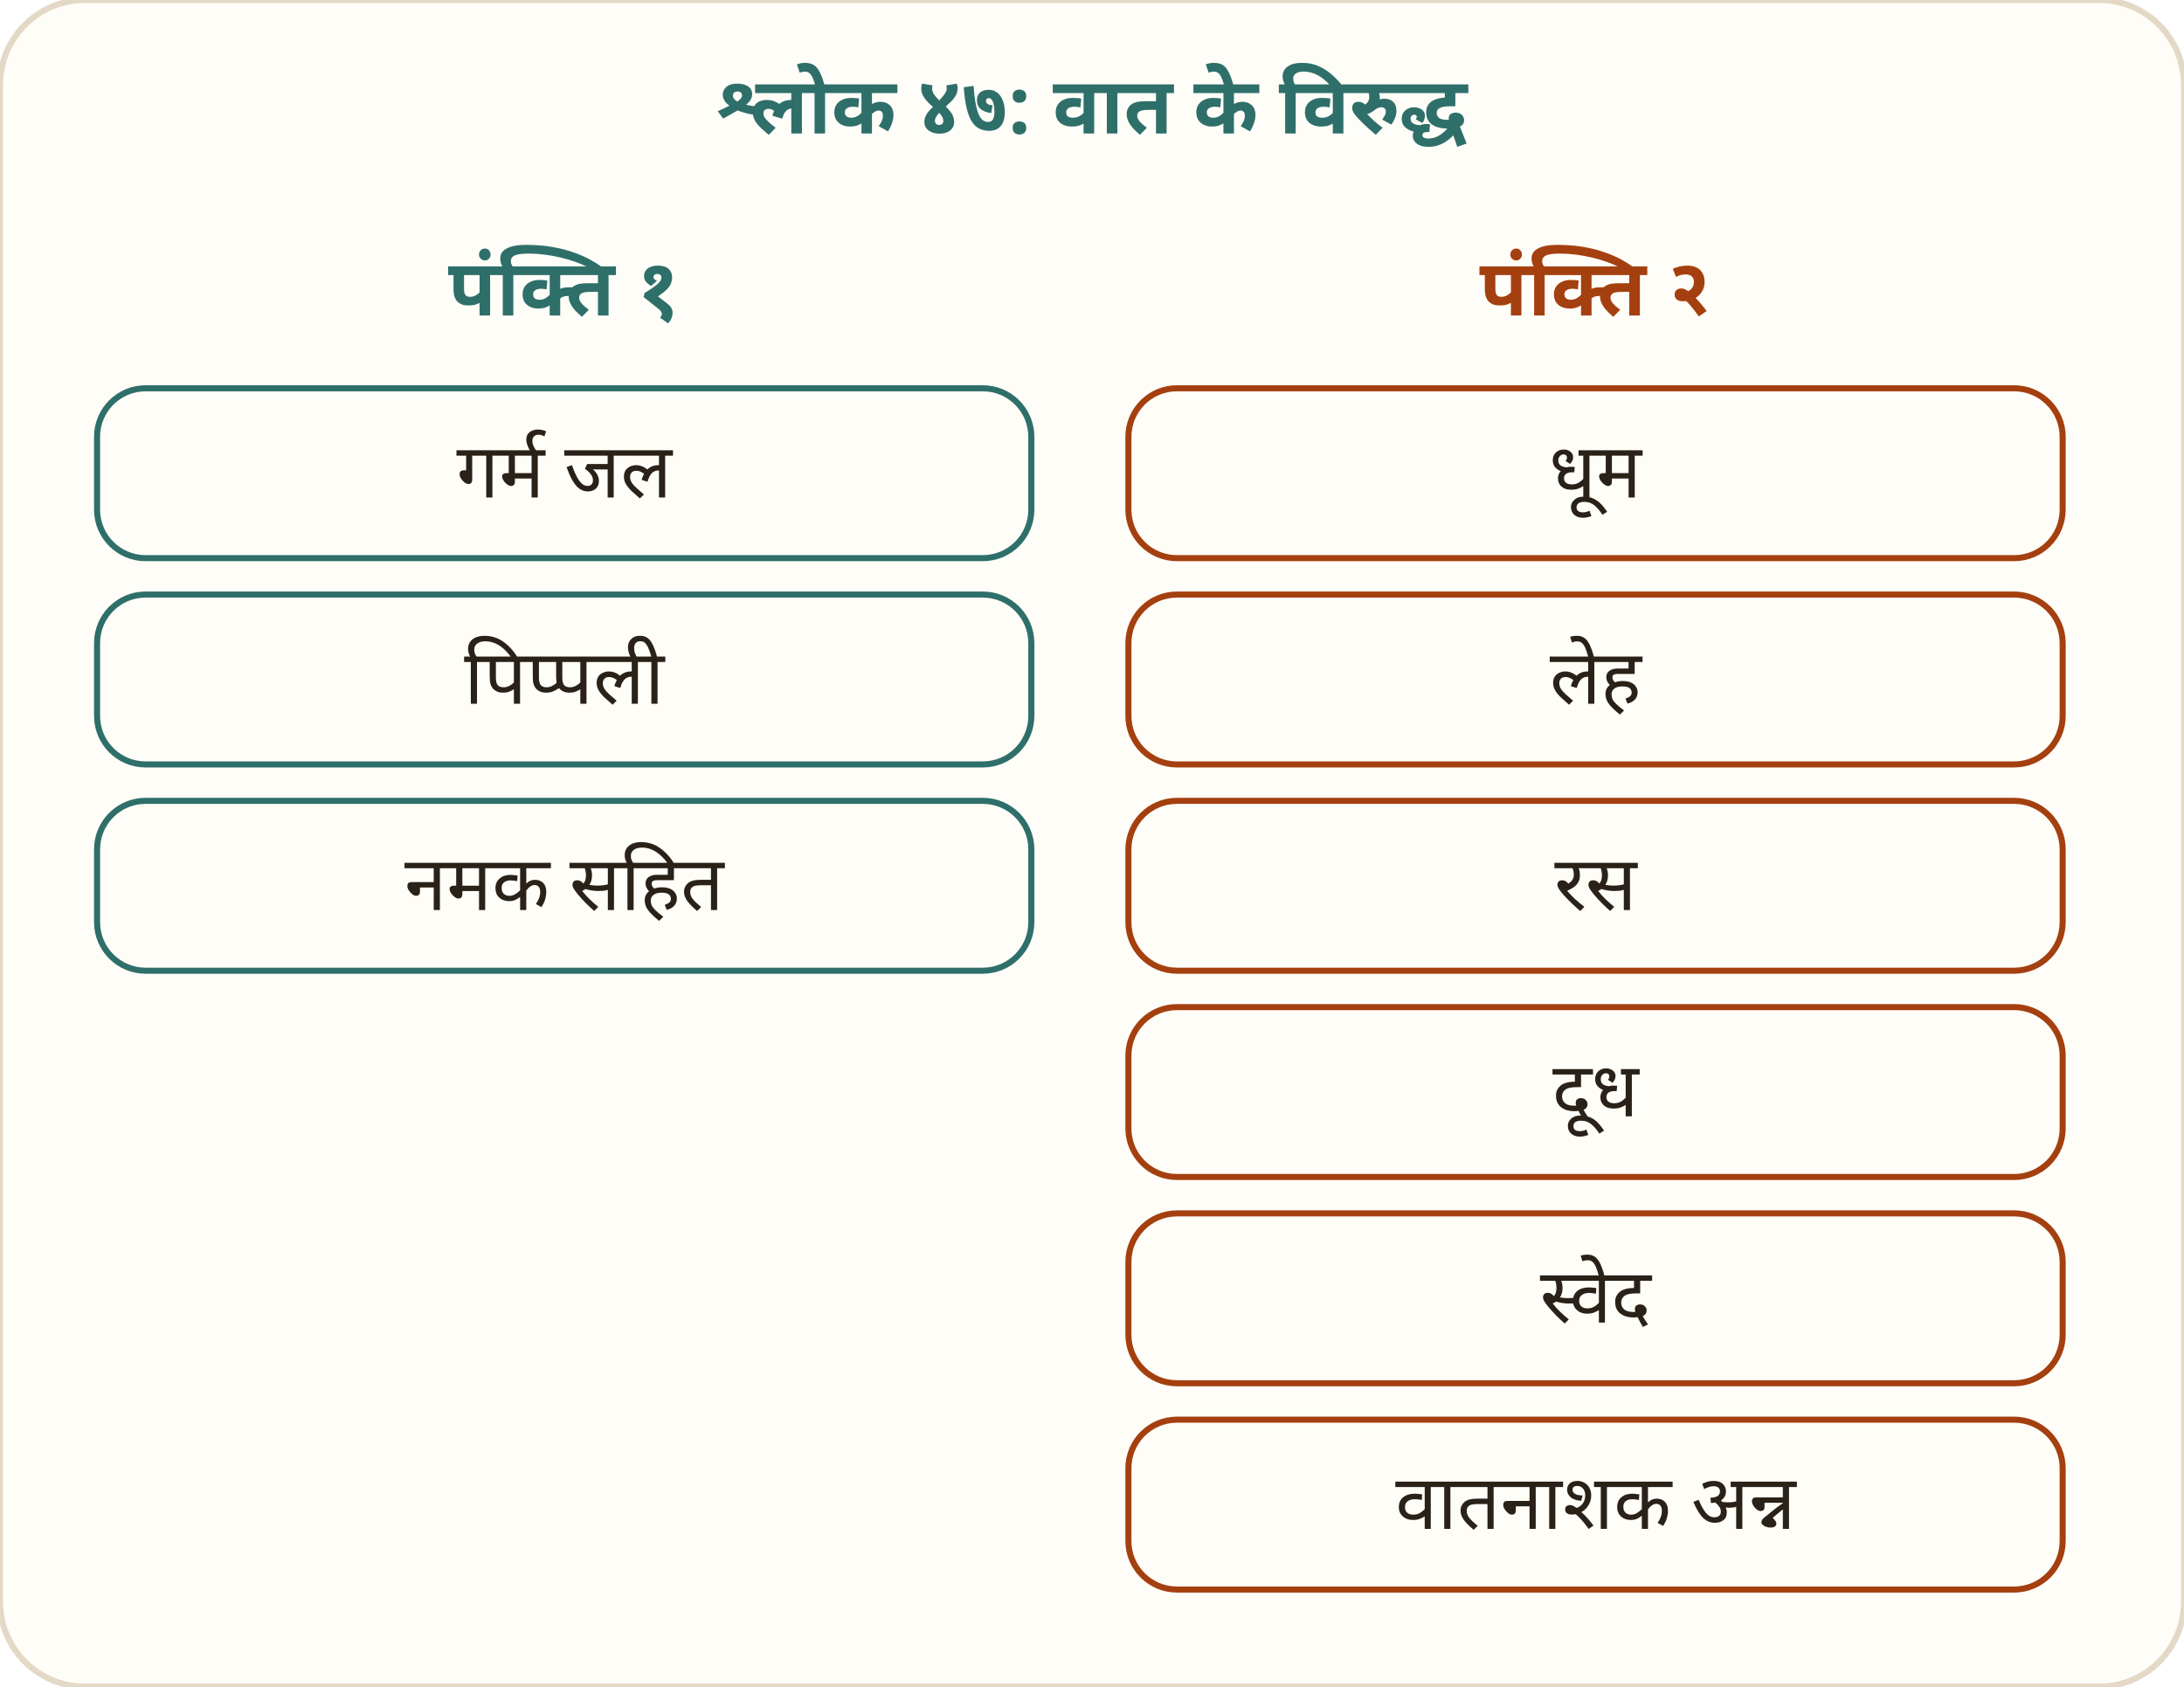
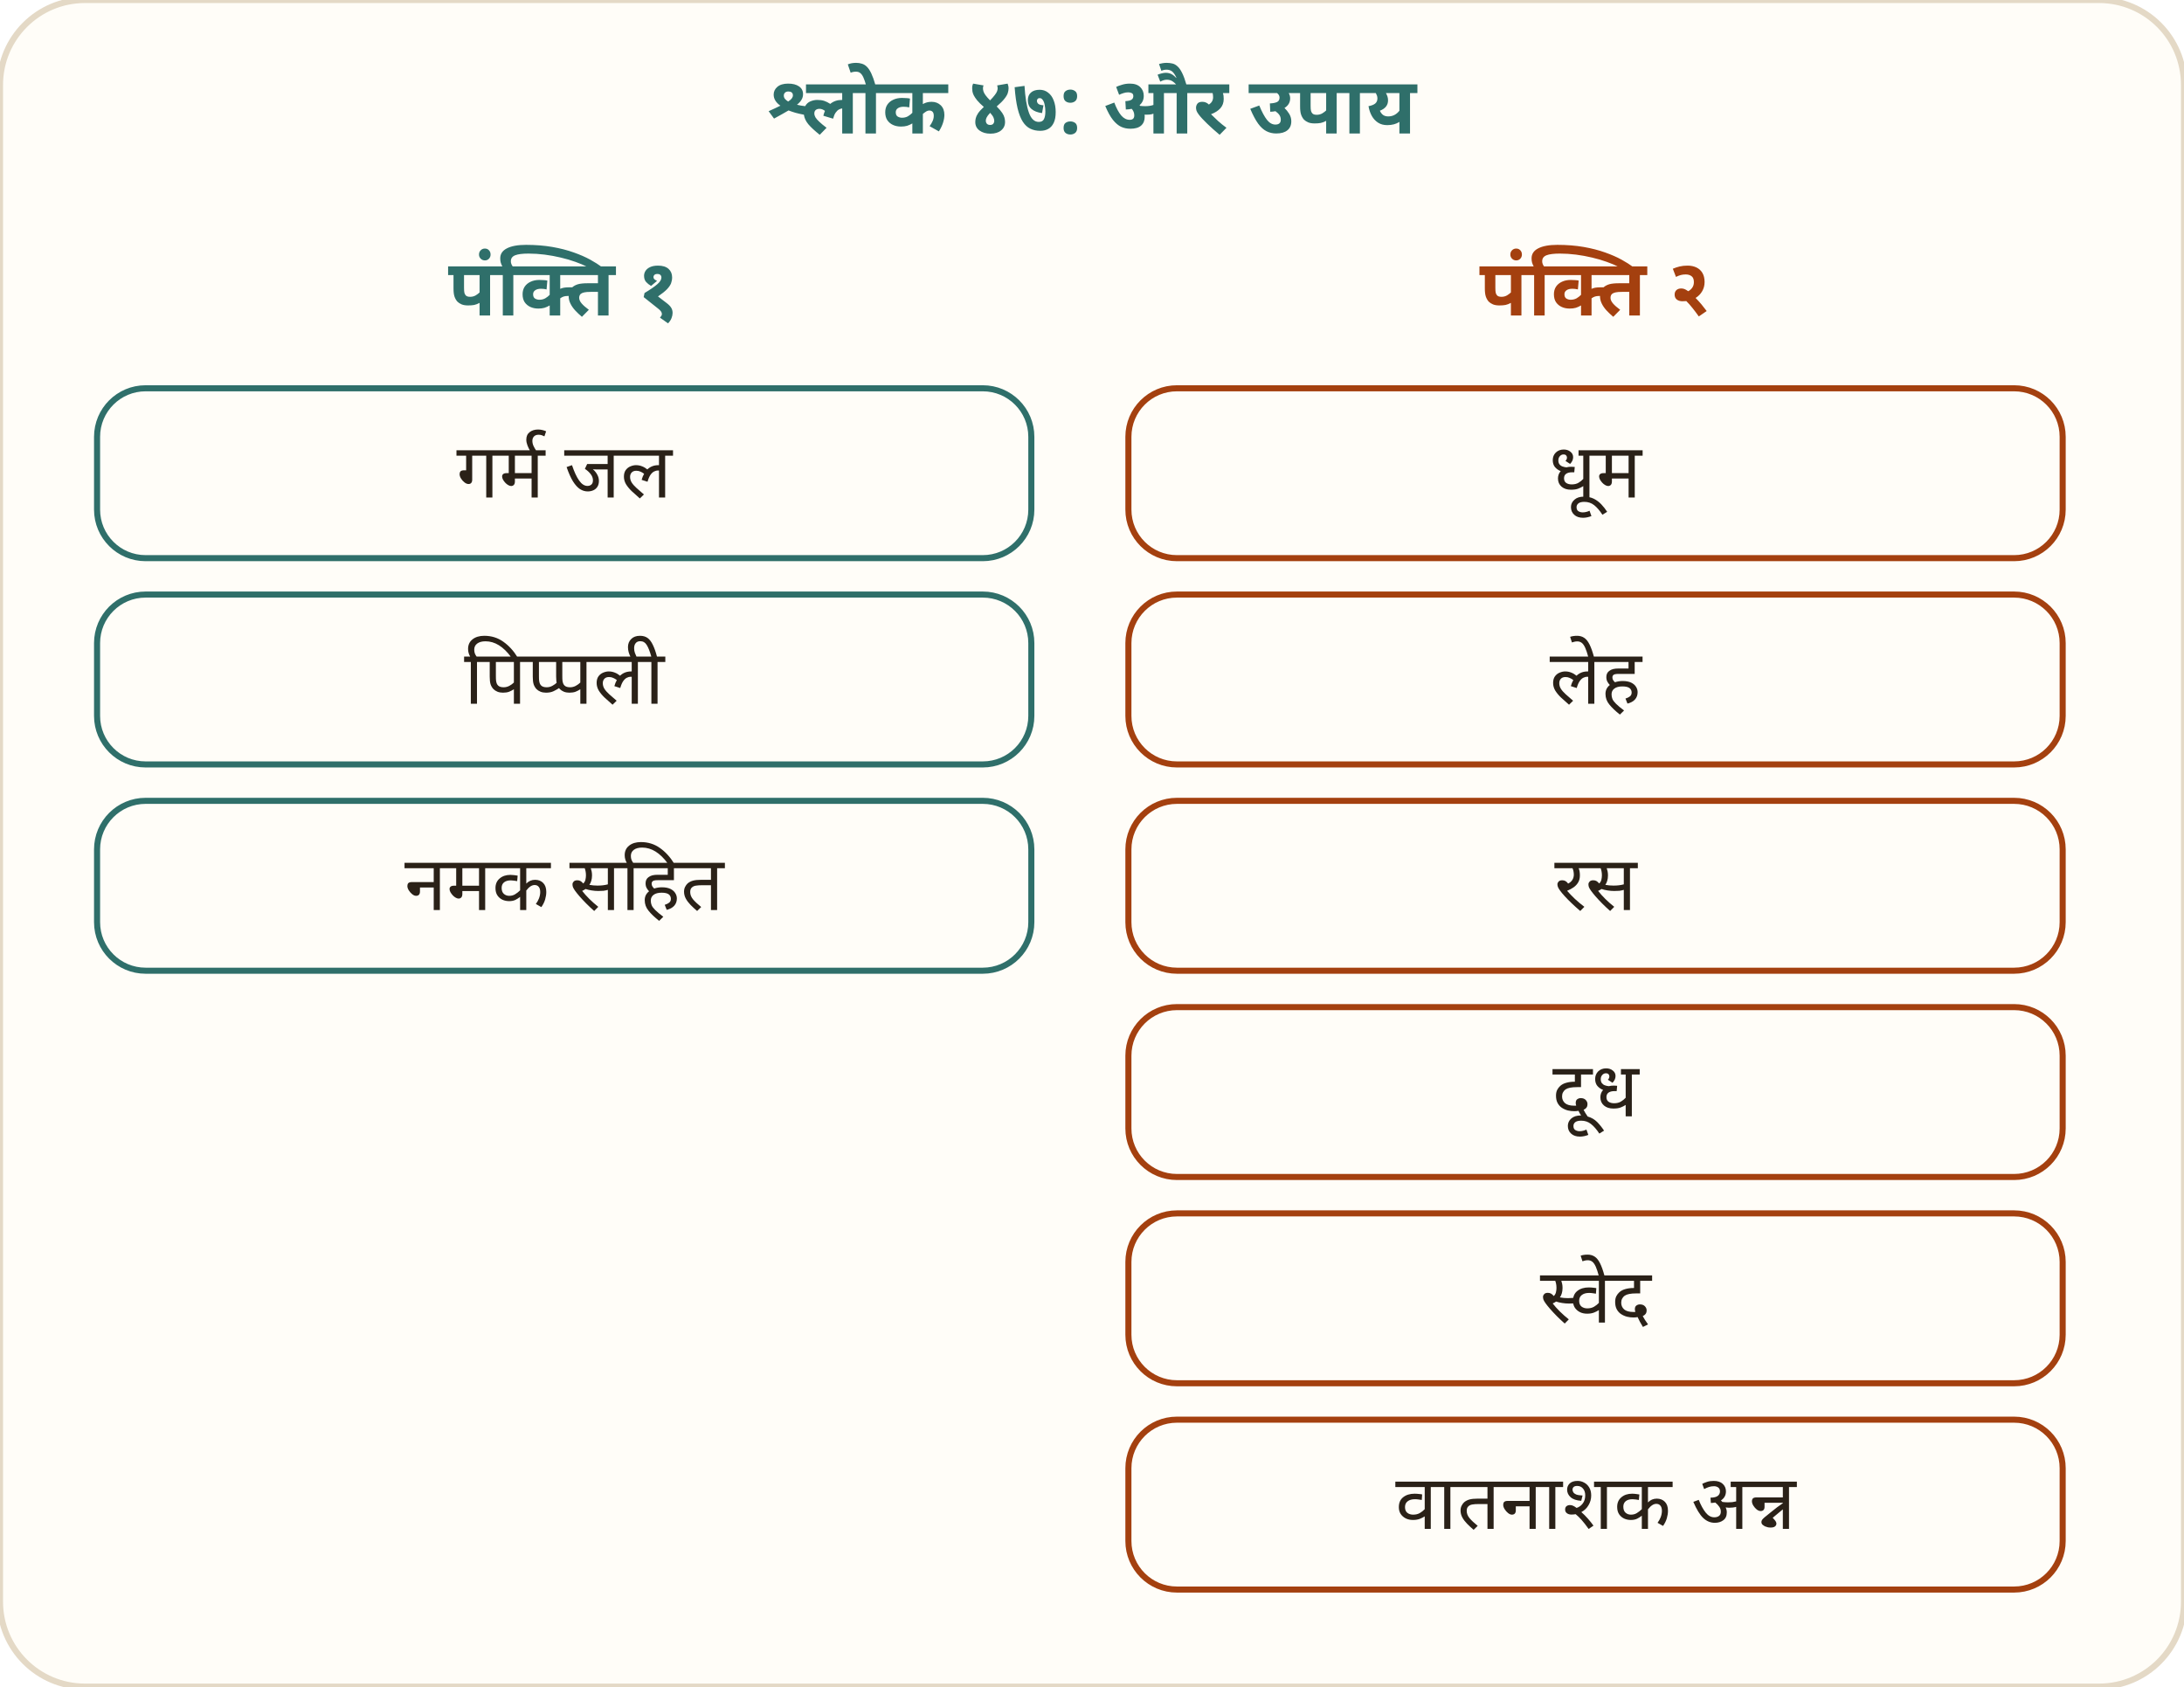
<svg xmlns="http://www.w3.org/2000/svg" viewBox="0 0 360 278" role="img">
  <rect width="360" height="278" rx="14" fill="#fffdf8" stroke="#e4d9c6" />
-   <text x="180" y="22" font-family="'Noto Sans Devanagari','Mukta','Nirmala UI','Mangal',sans-serif" font-size="13" font-weight="700" fill="#2f6f6a" text-anchor="middle">श्लोक ४७: वात के विरुद्ध</text>
+   <text x="180" y="22" font-family="'Noto Sans Devanagari','Mukta','Nirmala UI','Mangal',sans-serif" font-size="13" font-weight="700" fill="#2f6f6a" text-anchor="middle">श्लोक ४७: और उपाय</text>
  <text x="93" y="52" font-family="'Noto Sans Devanagari','Mukta','Nirmala UI','Mangal',sans-serif" font-size="13" font-weight="700" fill="#2f6f6a" text-anchor="middle">पंक्ति १</text>
  <rect x="16" y="64" width="154" height="28" rx="8" fill="#fffdf8" stroke="#2f6f6a" />
  <text x="93.0" y="82.0" font-family="'Noto Sans Devanagari','Mukta','Nirmala UI','Mangal',sans-serif" font-size="12.5" font-weight="500" fill="#2a2118" text-anchor="middle">गर्म जल</text>
  <rect x="16" y="98" width="154" height="28" rx="8" fill="#fffdf8" stroke="#2f6f6a" />
  <text x="93.0" y="116.0" font-family="'Noto Sans Devanagari','Mukta','Nirmala UI','Mangal',sans-serif" font-size="12.5" font-weight="500" fill="#2a2118" text-anchor="middle">पिप्पली</text>
  <rect x="16" y="132" width="154" height="28" rx="8" fill="#fffdf8" stroke="#2f6f6a" />
  <text x="93.0" y="150.0" font-family="'Noto Sans Devanagari','Mukta','Nirmala UI','Mangal',sans-serif" font-size="12.5" font-weight="500" fill="#2a2118" text-anchor="middle">नमक सहित</text>
  <text x="263" y="52" font-family="'Noto Sans Devanagari','Mukta','Nirmala UI','Mangal',sans-serif" font-size="13" font-weight="700" fill="#a4400f" text-anchor="middle">पंक्ति २</text>
  <rect x="186" y="64" width="154" height="28" rx="8" fill="#fffdf8" stroke="#a4400f" />
  <text x="263.0" y="82.0" font-family="'Noto Sans Devanagari','Mukta','Nirmala UI','Mangal',sans-serif" font-size="12.5" font-weight="500" fill="#2a2118" text-anchor="middle">धूम</text>
  <rect x="186" y="98" width="154" height="28" rx="8" fill="#fffdf8" stroke="#a4400f" />
  <text x="263.0" y="116.0" font-family="'Noto Sans Devanagari','Mukta','Nirmala UI','Mangal',sans-serif" font-size="12.5" font-weight="500" fill="#2a2118" text-anchor="middle">लेह</text>
  <rect x="186" y="132" width="154" height="28" rx="8" fill="#fffdf8" stroke="#a4400f" />
  <text x="263.0" y="150.0" font-family="'Noto Sans Devanagari','Mukta','Nirmala UI','Mangal',sans-serif" font-size="12.5" font-weight="500" fill="#2a2118" text-anchor="middle">रस</text>
  <rect x="186" y="166" width="154" height="28" rx="8" fill="#fffdf8" stroke="#a4400f" />
  <text x="263.0" y="184.0" font-family="'Noto Sans Devanagari','Mukta','Nirmala UI','Mangal',sans-serif" font-size="12.5" font-weight="500" fill="#2a2118" text-anchor="middle">दूध</text>
  <rect x="186" y="200" width="154" height="28" rx="8" fill="#fffdf8" stroke="#a4400f" />
  <text x="263.0" y="218.0" font-family="'Noto Sans Devanagari','Mukta','Nirmala UI','Mangal',sans-serif" font-size="12.5" font-weight="500" fill="#2a2118" text-anchor="middle">स्वेद</text>
  <rect x="186" y="234" width="154" height="28" rx="8" fill="#fffdf8" stroke="#a4400f" />
  <text x="263.0" y="252.0" font-family="'Noto Sans Devanagari','Mukta','Nirmala UI','Mangal',sans-serif" font-size="12.5" font-weight="500" fill="#2a2118" text-anchor="middle">वातनाशक अन्न</text>
</svg>
